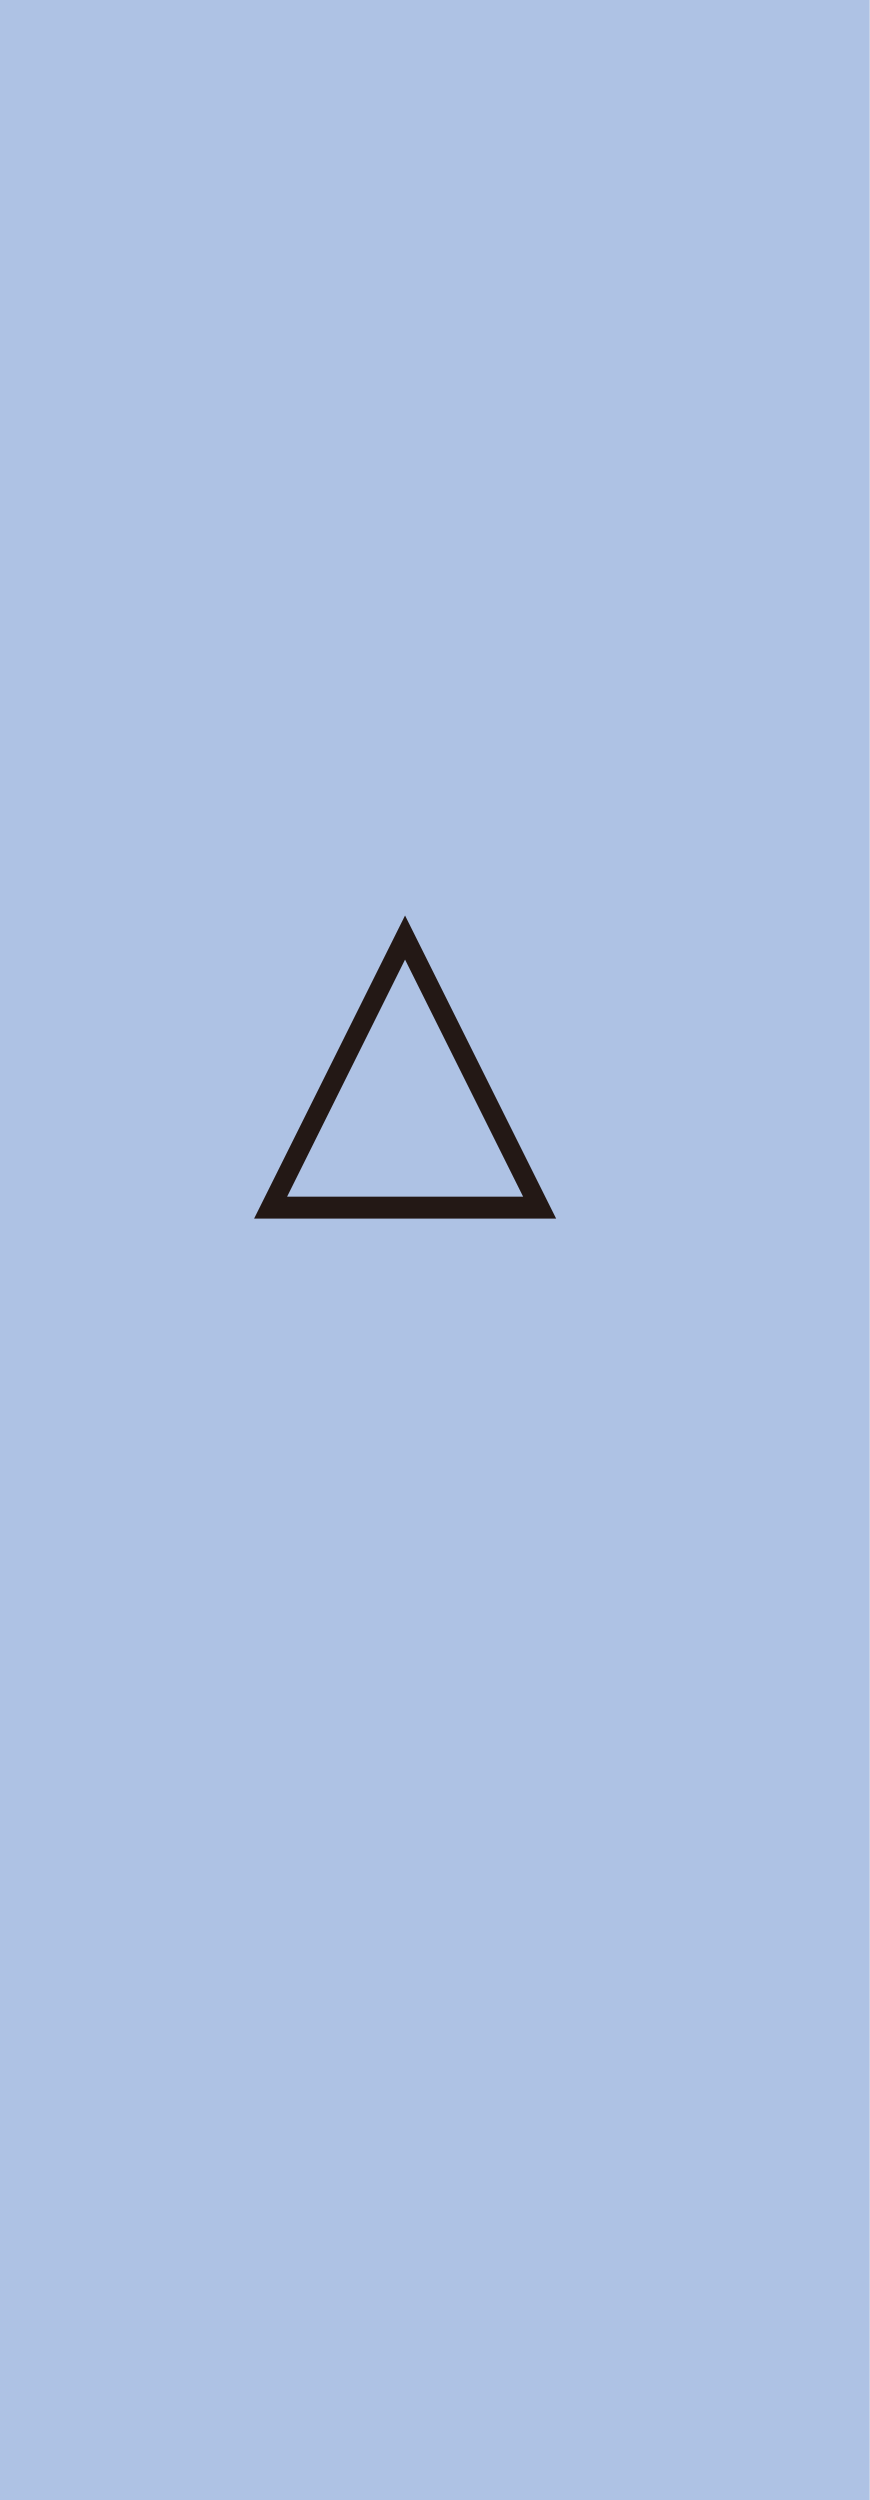
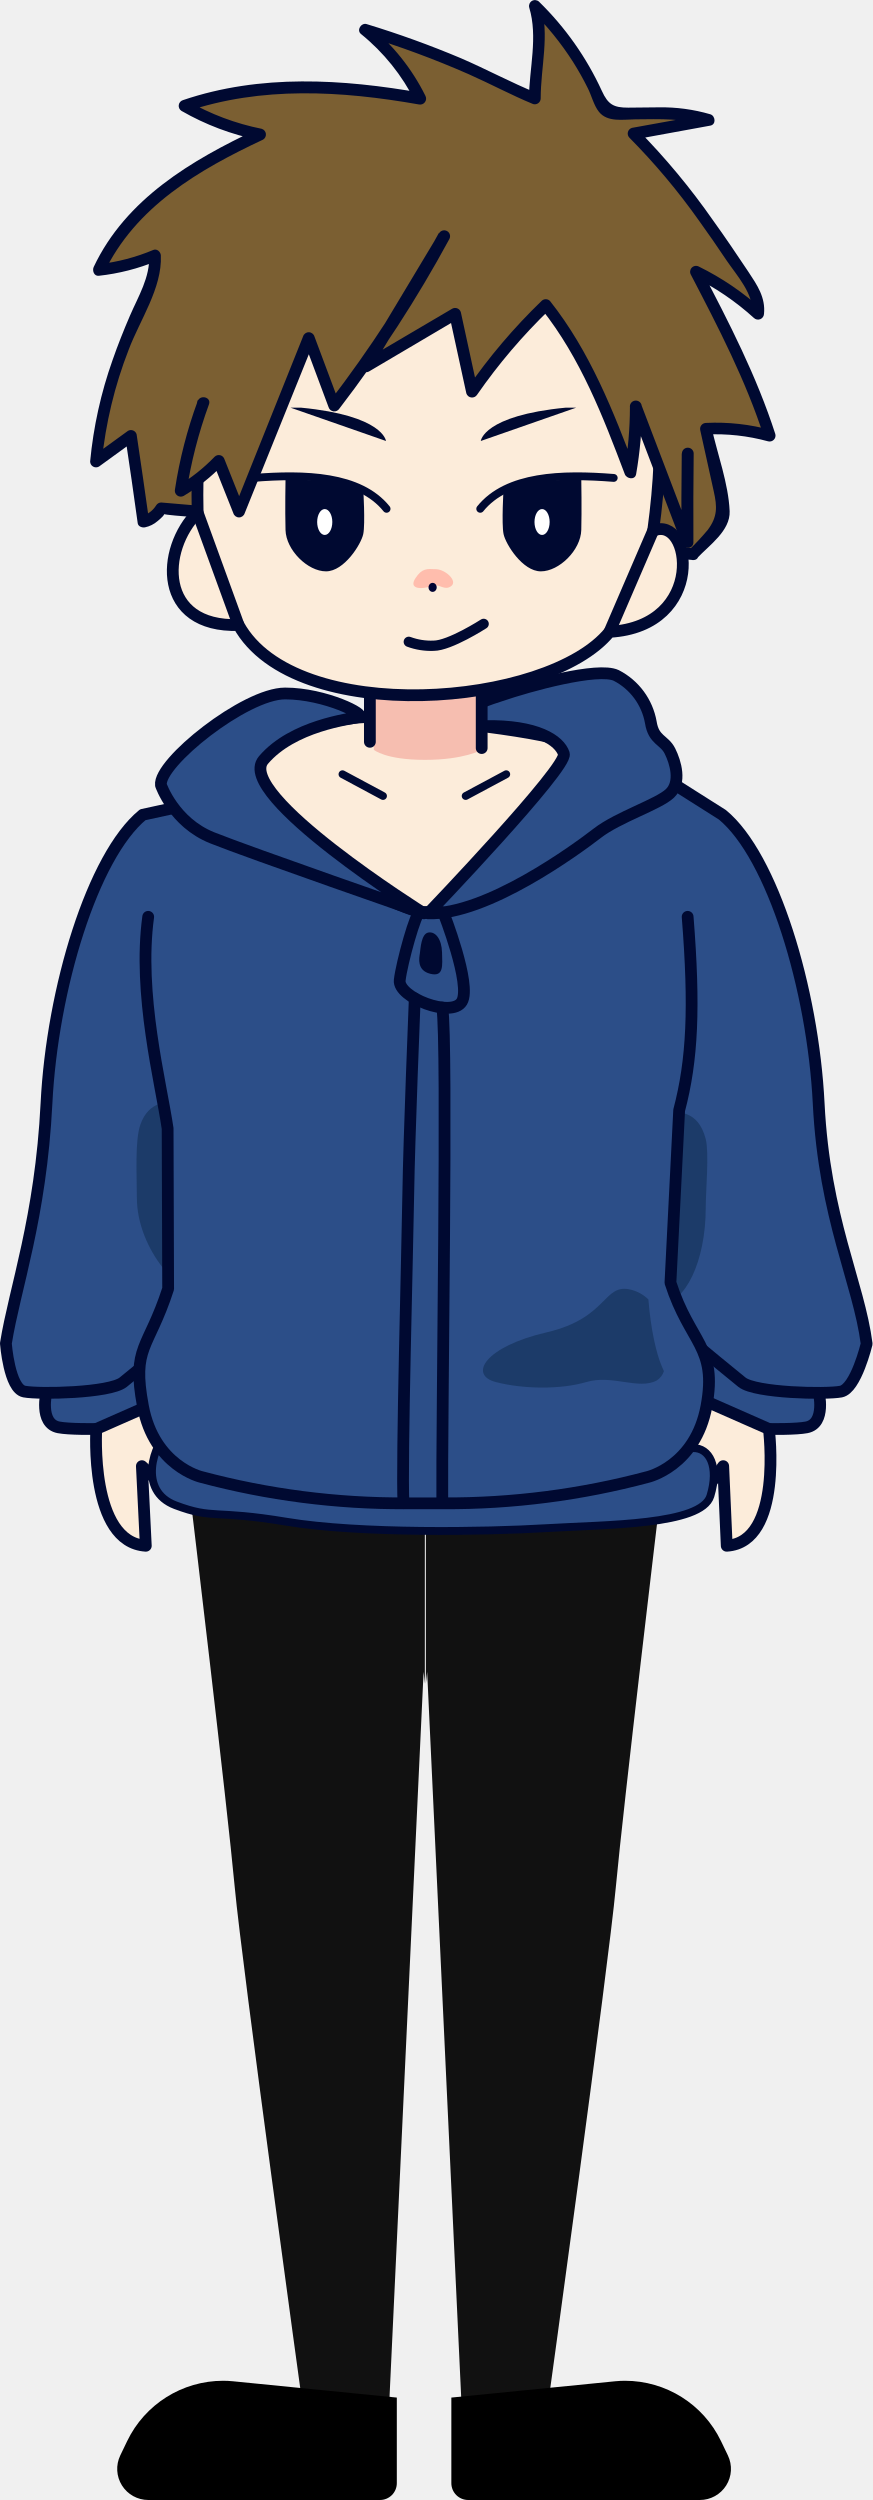
- <svg xmlns="http://www.w3.org/2000/svg" viewBox="0 0 103.23 296.77">
+ <svg xmlns="http://www.w3.org/2000/svg" viewBox="0 0 222.26 636.82">
  <defs>
-     <style>.cls-1{fill:#aec2e4;}.cls-2{font-size:47px;fill:#231815;font-family:KozGoPr6N-Regular-83pv-RKSJ-H, Kozuka Gothic Pr6N;}</style>
+     <style>.cls-1{fill:#111;}.cls-2,.cls-4{fill:#2c4e88;}.cls-11,.cls-15,.cls-2,.cls-3,.cls-4,.cls-7,.cls-8{stroke:#000931;}.cls-15,.cls-2,.cls-3,.cls-4,.cls-7,.cls-8{stroke-linecap:round;stroke-linejoin:round;}.cls-11,.cls-2,.cls-3,.cls-8{stroke-width:3px;}.cls-3{fill:#fcecda;}.cls-4,.cls-7{stroke-width:2px;}.cls-5{fill:#1c3b69;}.cls-6{fill:#f6beb0;}.cls-11,.cls-15,.cls-7,.cls-8{fill:none;}.cls-9{fill:#000931;}.cls-10{fill:#7b5f32;}.cls-11{stroke-miterlimit:10;}.cls-12{fill:#fff;}.cls-13{fill:#ffbdad;}.cls-14{fill:#000333;}.cls-15{stroke-width:2.62px;}</style>
  </defs>
  <g id="レイヤー_2" data-name="レイヤー 2">
-     <g id="レイヤー_1-2" data-name="レイヤー 1">
-       <rect class="cls-1" width="103.23" height="296.77" />
-       <text class="cls-2" transform="translate(30.02 138.88)">△</text>
+     <g id="_男_表情パターン" data-name="【男】表情パターン">
+       <g id="ノーマル">
+         <g id="体">
+           <g id="下半身">
+             <path class="cls-1" d="M48.66,382.78s9.18,76.8,11.14,98C61.65,500.69,77,612.14,77,612.14H99.15l8.75-186.29.32,3V378.79Z" />
+             <path class="cls-1" d="M168,382.78s-9.17,76.8-11.14,98c-1.85,20-17.22,131.41-17.22,131.41H117.55l-8.74-186.29-.33,3V378.79Z" />
+             <path d="M37.78,636.82h59a4.29,4.29,0,0,0,4.3-4.3V610.73l-41.8-4.16q-1.22-.12-2.43-.12h0a27.13,27.13,0,0,0-24.46,15.37l-1.75,3.64A7.92,7.92,0,0,0,37.78,636.82Z" />
+             <path d="M178.27,636.82h-59a4.29,4.29,0,0,1-4.3-4.3V610.73l41.8-4.16q1.22-.12,2.43-.12h0a27.13,27.13,0,0,1,24.46,15.37l1.75,3.64A7.92,7.92,0,0,1,178.27,636.82Z" />
+           </g>
+           <g id="上半身">
+             <path class="cls-2" d="M11.85,354.47s-2,8.15,3.1,9.12,23.5,0,23.5,0L49,347.77l-13.88-2.68Z" />
+             <path class="cls-3" d="M24.53,364s-1.81,28.84,12.61,29.75l-1-20.28L45,381.6l5.92-29.23Z" />
+             <path class="cls-4" d="M165.36,193a48.83,48.83,0,0,1,5.24,3.52c1.55,1.35,9.36,19.11,8.15,30.55s3.07,132.16,3.07,132.16,1.72,18.59-12.7,20.54S63.5,372.54,63.5,372.54s-30.3-20.69-31.76-42,4.15-89.62,4.15-89.62l14.84-40.42L75.55,193Z" />
+             <path class="cls-2" d="M67.12,237.51l-4.17,25V326s-28.11,23.36-31.58,26.1S10,355.2,6.18,354.47,1.5,342.21,1.5,342.21c2.22-13.92,8.88-31.92,10.34-61.13S23.62,218,36.37,207.54l17.72-3.85L64.6,216.47" />
+             <path class="cls-2" d="M208.53,354.47s2,8.15-3.1,9.12-23.49,0-23.49,0l-10.58-15.82,13.87-2.68Z" />
+             <path class="cls-3" d="M195.85,364s3.69,28.84-10.73,29.75l-.9-20.28-7.9,10.77-6.84-31.85Z" />
+             <path class="cls-2" d="M153.27,237.51l4.16,25V326s28.11,23.36,31.58,26.1,21.36,3.11,25.19,2.38,6.56-12.17,6.56-12.17c-2-15.62-10.76-32-12.22-61.22S196.76,218,184,207.54L166.3,196.33l-13.52,6.43" />
+             <path class="cls-4" d="M43.36,364.26C39,367.73,35,379.78,44.7,383.43s9.67,1.1,28.29,4.2,50.75,2.56,66.08,1.64,39.61-.73,41.89-8.21-.24-12.32-4.47-12.18-59.87-4.62-59.87-4.62L50.72,363Z" />
+             <path class="cls-5" d="M58.17,305c0,13.54,1.18,25.73-5.25,25.73S34.86,318.55,34.86,305c0-5.43-.53-14.45.89-18.51,2.12-6.07,6.91-6,10.77-6C53,280.48,58.17,291.46,58.17,305Z" />
+             <path class="cls-5" d="M179.77,307.68c0,13.54-5.22,24.52-11.65,24.52s-11.66-11-11.66-24.52,5.22-24.53,11.66-24.53c4.41,0,9.67-.62,11.65,7C180.67,293.64,179.77,303.43,179.77,307.68Z" />
+             <path class="cls-3" d="M55.77,194.2s24-11.65,38.45-11.55,47.59,4.12,51.24,6.92S118.65,235,107,232.31s-48.38-26.43-48.38-26.43Z" />
+             <path class="cls-2" d="M175.16,233.54C177,256.66,176.38,270,173,282.82l-2.22,43.91c5,15.56,12,16.18,9.18,31.45S165,376.23,165,376.23a197.91,197.91,0,0,1-52,6.71h-9.73a198,198,0,0,1-52-6.71s-12-2.77-14.86-18.05,1.38-14.32,6.42-29.89l-.13-40.82c-1.73-11.8-7.64-34.25-4.95-53.93" />
+             <path class="cls-2" d="M109.07,232.65s35.66-37.24,34.56-40.64-6.81-7.31-20.2-7.06l-4.81-4.38a78.11,78.11,0,0,1,8.86-3.38c7.26-2.51,24.79-7.33,29.48-5.14A16.72,16.72,0,0,1,165.78,184c.73,4.63,3.41,4.39,4.87,7.31s2.92,8,0,10.79-13.14,6-18.5,10.14S123.92,233.14,109.07,232.65Z" />
+             <path class="cls-2" d="M54.07,213.42c9.82,3.93,53.88,19.23,53.88,19.23s-48.3-30.28-40.83-39.06,22-10.44,24.28-10.94-8.56-6-18.78-6S40.25,194.39,41,200C41,200,44.24,209.5,54.07,213.42Z" />
+             <path class="cls-6" d="M122.7,176.7V191s-4.4,2.56-14.47,2.56-13-2.56-13-2.56V176.7H122.7" />
+             <line class="cls-7" x1="87.24" y1="197.22" x2="97.56" y2="202.76" />
+             <line class="cls-7" x1="128.95" y1="197.22" x2="118.62" y2="202.76" />
+             <path class="cls-8" d="M107,232.31l5.94.13s7.26,18.46,4.7,22.72-16.31-1.09-15.82-5.47S106,232,107,232.31Z" />
+             <path class="cls-9" d="M109.07,237.55c1.83-.37,3.44,1.64,3.53,5.06s.46,6.3-3,5.44-2.83-4-2.65-5.19S107.28,237.91,109.07,237.55Z" />
+             <path class="cls-8" d="M105.65,254.33S104.2,290.09,104,304s-1.74,68.71-1.23,78.9" />
+             <path class="cls-8" d="M112.66,382.86c-.18-20.24,1.42-117.68,0-126.2" />
+             <line class="cls-8" x1="94.22" y1="176.34" x2="94.22" y2="188.96" />
+             <line class="cls-8" x1="122.7" y1="190.55" x2="122.7" y2="176.7" />
+             <path class="cls-5" d="M169.12,349.27a4.33,4.33,0,0,1-1.85,2.39c-4.62,2.44-11.32-1.57-17.89.38s-16.19,1.82-23.12,0-2.8-9,13-12.66,14.34-12.69,21.54-10.84a9.77,9.77,0,0,1,4.36,2.46c.62,7.67,2,13.69,3.4,17Z" />
+           </g>
+         </g>
+         <g id="顔">
+           <path class="cls-10" d="M176.48,141.15l6-6.42a5.19,5.19,0,0,0,1.6-6.09l-4.3-19.46a46.93,46.93,0,0,1,16.28,1.8c-4.6-14.59-11.72-28.24-18.81-41.79A63.07,63.07,0,0,1,193.11,80c.7-3-1.11-6-2.84-8.58C181.49,58.25,172.63,45,161.34,34l19.2-3.47c-7.61-2.63-15.94-1.37-24-1.68a4.26,4.26,0,0,1-2.06-.45A4.47,4.47,0,0,1,153,26.18a73.05,73.05,0,0,0-16.77-24.7c2.47,6.93-.15,16.26,0,23.62l-3.45-1.42A232.77,232.77,0,0,0,93,7.59a50,50,0,0,1,14.07,17.53C87.12,21.53,66.1,20.21,47,27a59.55,59.55,0,0,0,19.27,7.27C58,38.1,49.78,42.32,42.52,47.89S28.91,60.44,25.17,68.79a46.36,46.36,0,0,0,14.3-3.7c.47,3.86-1.27,7.6-2.9,11.14-6,13.12-11,26.94-12.14,41.33l8.93-6.49Q35,122,36.5,132.88c1.39.07,3.91-2.16,4.57-3.39Z" />
+           <path class="cls-9" d="M177.54,142.21c3.07-3.29,8.53-7,8.32-12-.29-7-3.13-14.61-4.64-21.43l-1.44,1.9a50.7,50.7,0,0,1,15.88,1.74,1.51,1.51,0,0,0,1.84-1.84c-4.75-14.73-11.81-28.47-19-42.15l-2,2A67.25,67.25,0,0,1,192.05,81,1.52,1.52,0,0,0,194.61,80c.43-4.25-1.74-7.38-4-10.8-2.92-4.38-5.87-8.75-8.93-13A177,177,0,0,0,162.4,33l-.66,2.51L180.94,32c1.54-.28,1.31-2.49,0-2.89a44.25,44.25,0,0,0-13.1-1.77c-2.61,0-5.21.08-7.82.08-3.67,0-5.12-.75-6.72-4.28a76.12,76.12,0,0,0-16-22.71,1.51,1.51,0,0,0-2.5,1.46c2.28,7.56,0,15.51-.06,23.22l1.9-1.45c-6.5-2.66-12.68-6-19.16-8.8A246.69,246.69,0,0,0,93.4,6.14C92,5.72,90.76,7.68,91.94,8.65a52,52,0,0,1,13.83,17.22l1.7-2.2c-20.23-3.57-41.14-4.86-60.88,1.84a1.52,1.52,0,0,0-.36,2.74,65.53,65.53,0,0,0,19.64,7.42l-.36-2.74C48.79,40.8,32.05,50.67,23.87,68c-.42.9.06,2.4,1.3,2.25a53.79,53.79,0,0,0,14.7-3.75L38,65.09c.24,5.55-2.77,10.39-4.9,15.33-1.6,3.72-3.1,7.48-4.43,11.31a107.35,107.35,0,0,0-5.71,25.83,1.5,1.5,0,0,0,2.25,1.29l8.93-6.48-2.2-.9q1.64,10.91,3.14,21.81c.12.85,1.14,1.18,1.85,1.05a7.1,7.1,0,0,0,3.22-1.6c.47-.37,2.73-2.28,1-1.74a5.08,5.08,0,0,1,1.54.13c2.71.33,5.45.47,8.17.71l31.7,2.73,75.71,6.52,18.25,1.57c1.92.16,1.91-2.84,0-3L57.93,129.44,41.07,128a1.5,1.5,0,0,0-1.3.74,6.12,6.12,0,0,1-3.67,2.71l1.85,1q-1.52-10.9-3.15-21.8a1.5,1.5,0,0,0-2.2-.9l-8.93,6.48,2.26,1.3a108,108,0,0,1,6.84-28.43c2.83-7.53,8.57-15.73,8.2-24,0-.86-.95-1.84-1.9-1.44a50.65,50.65,0,0,1-13.9,3.64l1.3,2.26c8-16.93,24.27-26.36,40.55-34a1.52,1.52,0,0,0-.36-2.75,62.54,62.54,0,0,1-18.91-7.11l-.36,2.74c19.23-6.53,39.57-5.31,59.28-1.84a1.52,1.52,0,0,0,1.69-2.2A53.91,53.91,0,0,0,94.07,6.53L92.61,9a238.81,238.81,0,0,1,26.78,9.9c5.53,2.45,10.85,5.32,16.44,7.62a1.51,1.51,0,0,0,1.9-1.45c0-8,2.33-16.15,0-24l-2.51,1.46A74.46,74.46,0,0,1,146,15.82a72.61,72.61,0,0,1,3.68,6.55c1,1.91,1.55,4.45,2.89,6.12,2.17,2.71,6.13,1.94,9.23,1.91,6.24-.07,12.33-.28,18.38,1.59V29.1l-19.2,3.47a1.51,1.51,0,0,0-.66,2.5A167.6,167.6,0,0,1,178.05,56.2c2.4,3.32,4.72,6.7,7,10.1,2.66,3.92,7.06,8.65,6.55,13.65l2.56-1.06a69.88,69.88,0,0,0-16.17-11A1.51,1.51,0,0,0,176,70c7,13.44,14,26.94,18.66,41.43l1.84-1.85a53,53,0,0,0-16.67-1.85,1.52,1.52,0,0,0-1.45,1.9l3.44,15.56c.86,3.85,1,6.43-1.55,9.81a66.51,66.51,0,0,1-4.8,5.14C174.1,141.49,176.21,143.62,177.54,142.21Z" />
+           <path class="cls-3" d="M109.34,49.33s-61-15.33-59,81.18c-9.45,9.46-10.1,29.35,10.44,28.7,14.34,26.08,78.85,21,94.5,1.74,24.76-1.42,20.91-30,11.1-25.75C179.91,36.48,109.34,49.33,109.34,49.33Z" />
+           <line class="cls-11" x1="60.76" y1="159.21" x2="50.32" y2="130.51" />
+           <path class="cls-10" d="M46.36,125a40.71,40.71,0,0,0,9.72-7.7l5.18,13L79.07,86.12l6.43,17.21c14.73-13.92,30.93-59,39.05-74.14,0,0-132.1,52.07-72.42,73.42Z" />
+           <path class="cls-10" d="M124.55,29.19c41.34,9.52,51,86.33,51,86.33q-.15,11.28-.07,22.56l-13.08-34.33a88.56,88.56,0,0,1-1.46,16.65c-5.64-15-11.45-30.26-21.54-42.69A138,138,0,0,0,120.58,99.8q-2.16-9.93-4.31-19.86L93.59,93.33" />
+           <path class="cls-9" d="M173.66,115.52q-.14,11.28-.07,22.56l2.95-.4-13.08-34.33a1.51,1.51,0,0,0-3,.4,97.33,97.33,0,0,1-1.4,16.25H162c-5.75-15.25-11.7-30.46-21.92-43.35a1.51,1.51,0,0,0-2.12,0,147.8,147.8,0,0,0-19,22.39l2.74.36q-2.16-9.93-4.31-19.86a1.52,1.52,0,0,0-2.21-.9L92.48,92l2,2.06,19.88-33.16-2.59-1.52a323.24,323.24,0,0,1-28,43.16l2.75.36-6.43-17.2a1.51,1.51,0,0,0-2.89,0L59.47,130h2.89l-5.18-13a1.51,1.51,0,0,0-2.5-.66,45,45,0,0,1-9.42,7.47l2.2,1.69A116.57,116.57,0,0,1,53.23,103c.67-1.81-2.23-2.6-2.89-.79a115.65,115.65,0,0,0-5.77,22.43,1.52,1.52,0,0,0,2.2,1.69,48.13,48.13,0,0,0,10-7.94l-2.51-.66,5.18,13a1.51,1.51,0,0,0,2.89,0L80.17,86.52H77.28l6.42,17.21a1.52,1.52,0,0,0,2.74.36,324.52,324.52,0,0,0,28-43.16,1.5,1.5,0,0,0-2.59-1.52L91.94,92.57A1.51,1.51,0,0,0,94,94.62l22.68-13.39-2.21-.89,4.32,19.86a1.52,1.52,0,0,0,2.74.35,144.91,144.91,0,0,1,18.55-21.78H138c9.87,12.45,15.6,27.3,21.15,42,.46,1.23,2.61,1.6,2.89,0a101.56,101.56,0,0,0,1.51-17l-2.95.4,13.09,34.33c.57,1.5,2.95,1.4,2.94-.4q-.06-11.28.07-22.56a1.5,1.5,0,0,0-3,0Z" />
+           <path class="cls-9" d="M128.27,124.46s-.54,9,0,11.58,4.85,9.5,9.5,9.5,10.16-5.39,10.3-10.54,0-12.89,0-12.89S131.71,122.24,128.27,124.46Z" />
+           <ellipse class="cls-12" cx="138.08" cy="132.97" rx="1.93" ry="3.3" />
+           <path class="cls-9" d="M146.78,103.84l-24.31,8.49s.6-6.47,21.66-8.49" />
+           <path class="cls-7" d="M122.33,129.61c6.87-8.54,20.84-8.91,34-7.87" />
+           <path class="cls-9" d="M92.53,124.46s.54,9,0,11.58-4.85,9.5-9.49,9.5S72.87,140.15,72.73,135s0-12.89,0-12.89S89.1,122.24,92.53,124.46Z" />
+           <ellipse class="cls-12" cx="82.72" cy="132.97" rx="1.93" ry="3.3" />
+           <path class="cls-9" d="M74,103.84l24.32,8.49s-.61-6.47-21.67-8.49" />
+           <path class="cls-7" d="M98.47,129.61c-6.87-8.54-20.84-8.91-33.95-7.87" />
+           <g id="グループ_370" data-name="グループ 370">
+             <path id="パス_1151" data-name="パス 1151" class="cls-13" d="M110.52,149.17c-3.76,1.23-6.38.68-4.7-1.88s2.87-2.41,5.29-2.3,5.51,3,3.84,4.29S111.91,148.71,110.52,149.17Z" />
+           </g>
+           <g id="グループ_371" data-name="グループ 371">
+             <ellipse id="楕円形_27" data-name="楕円形 27" class="cls-14" cx="110.2" cy="149.62" rx="1.04" ry="1.15" />
+           </g>
+           <path class="cls-15" d="M123.2,158.92s-8.64,5.57-12.76,5.57a16.39,16.39,0,0,1-6.31-1" />
+           <line class="cls-3" x1="155.26" y1="160.95" x2="166.36" y2="135.2" />
+         </g>
+       </g>
    </g>
  </g>
</svg>
